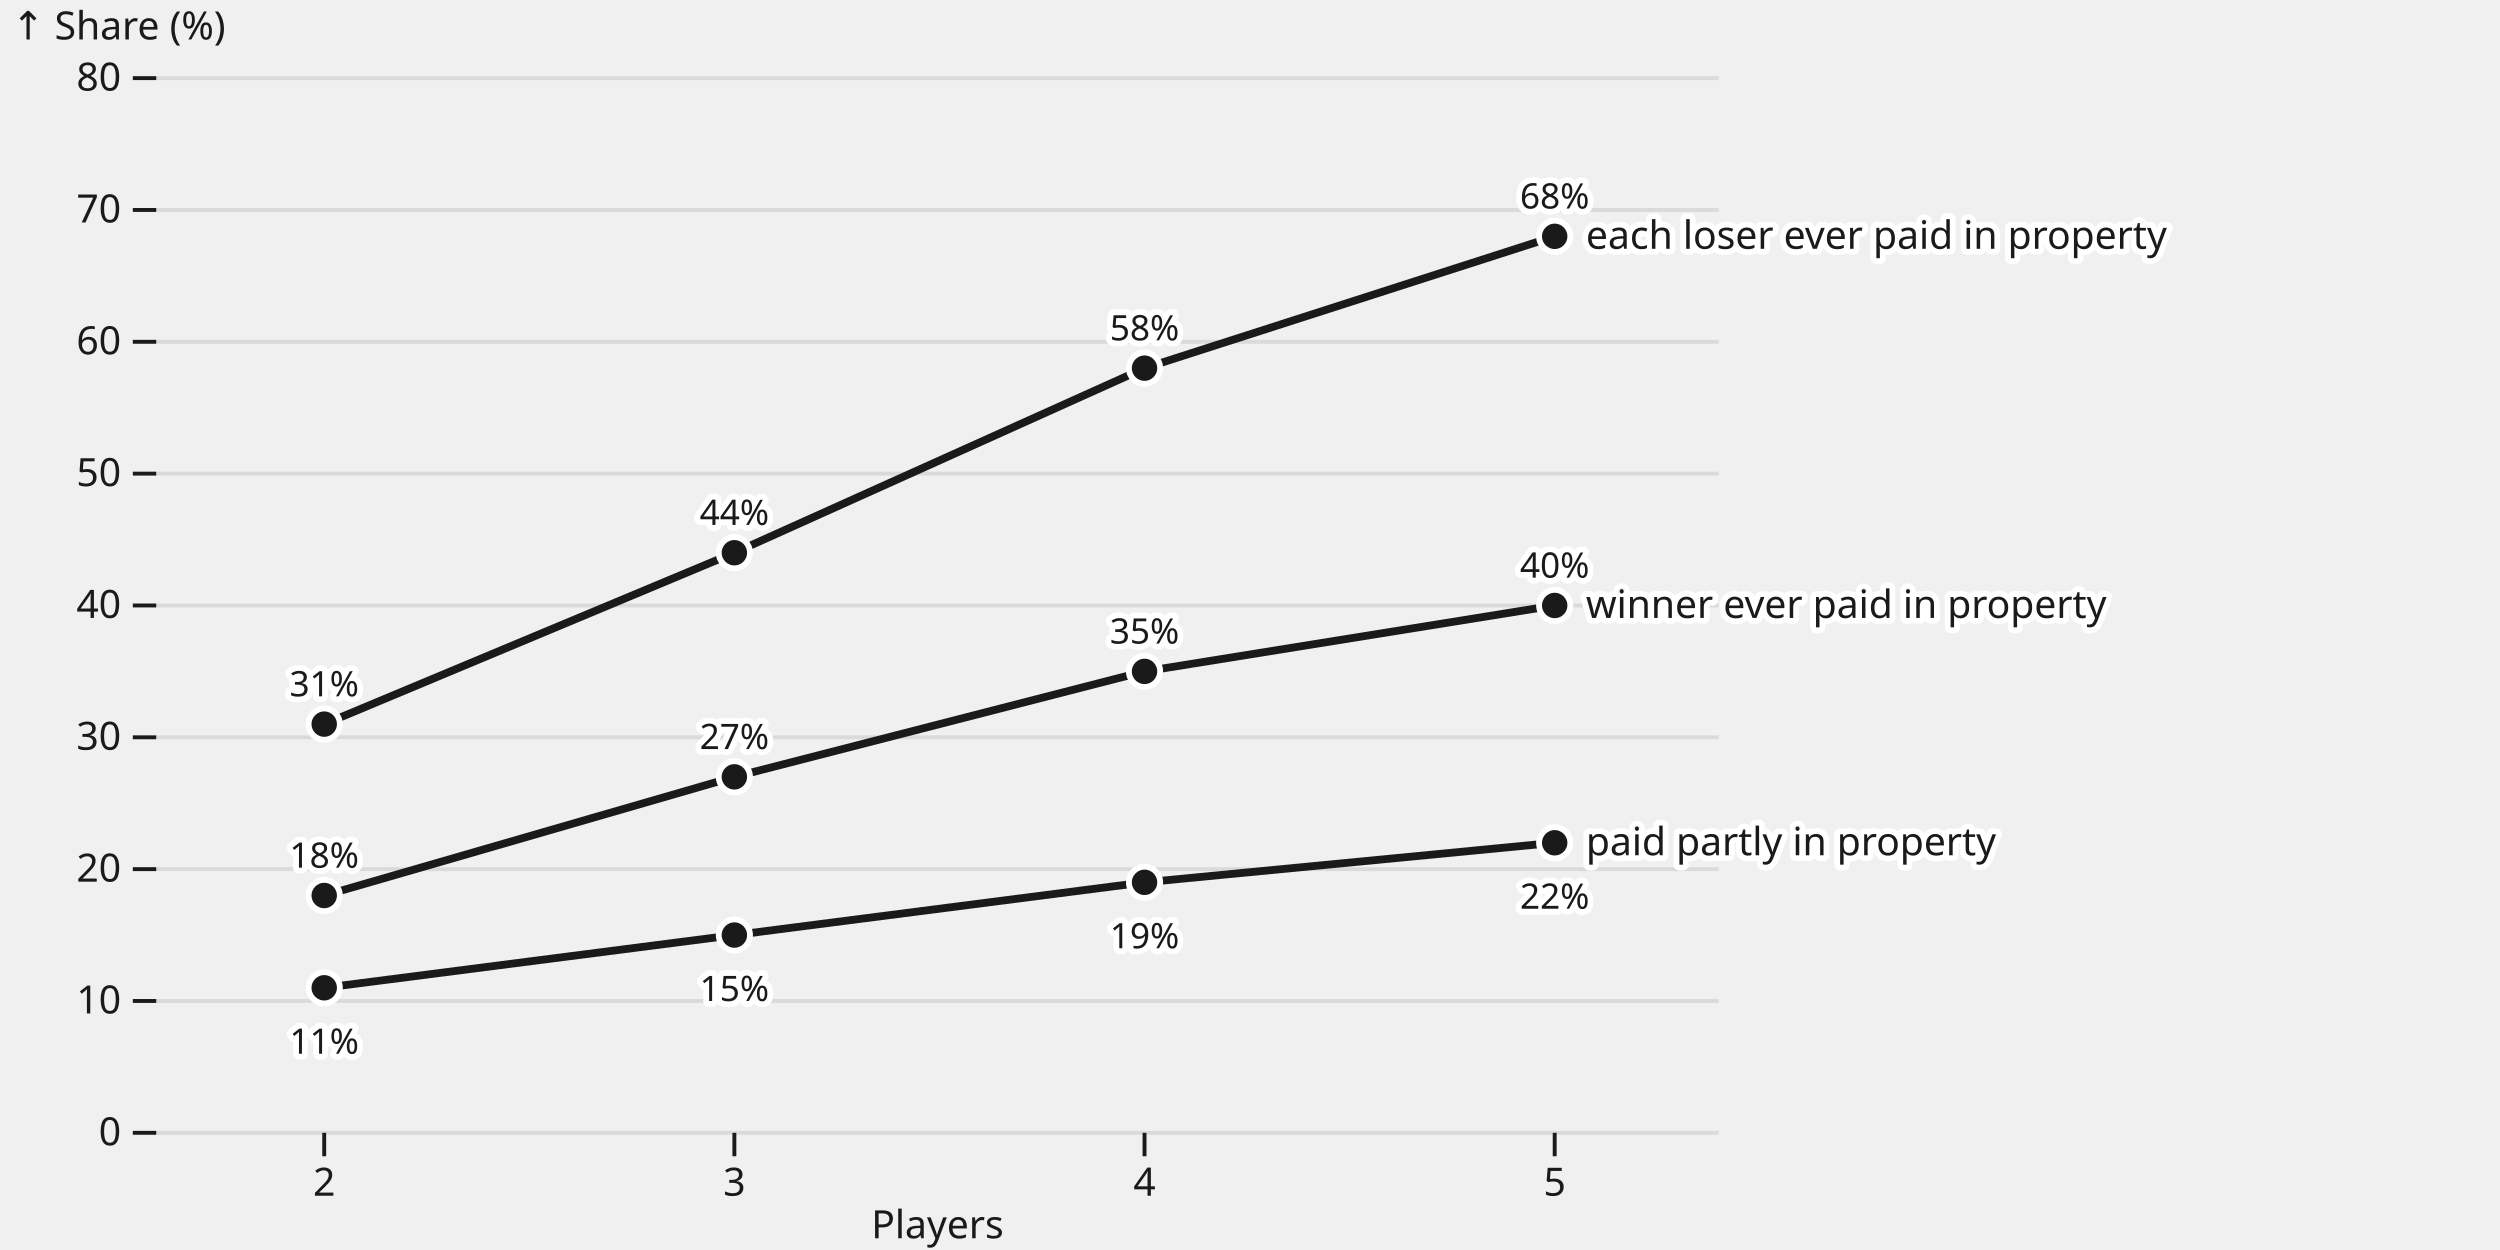
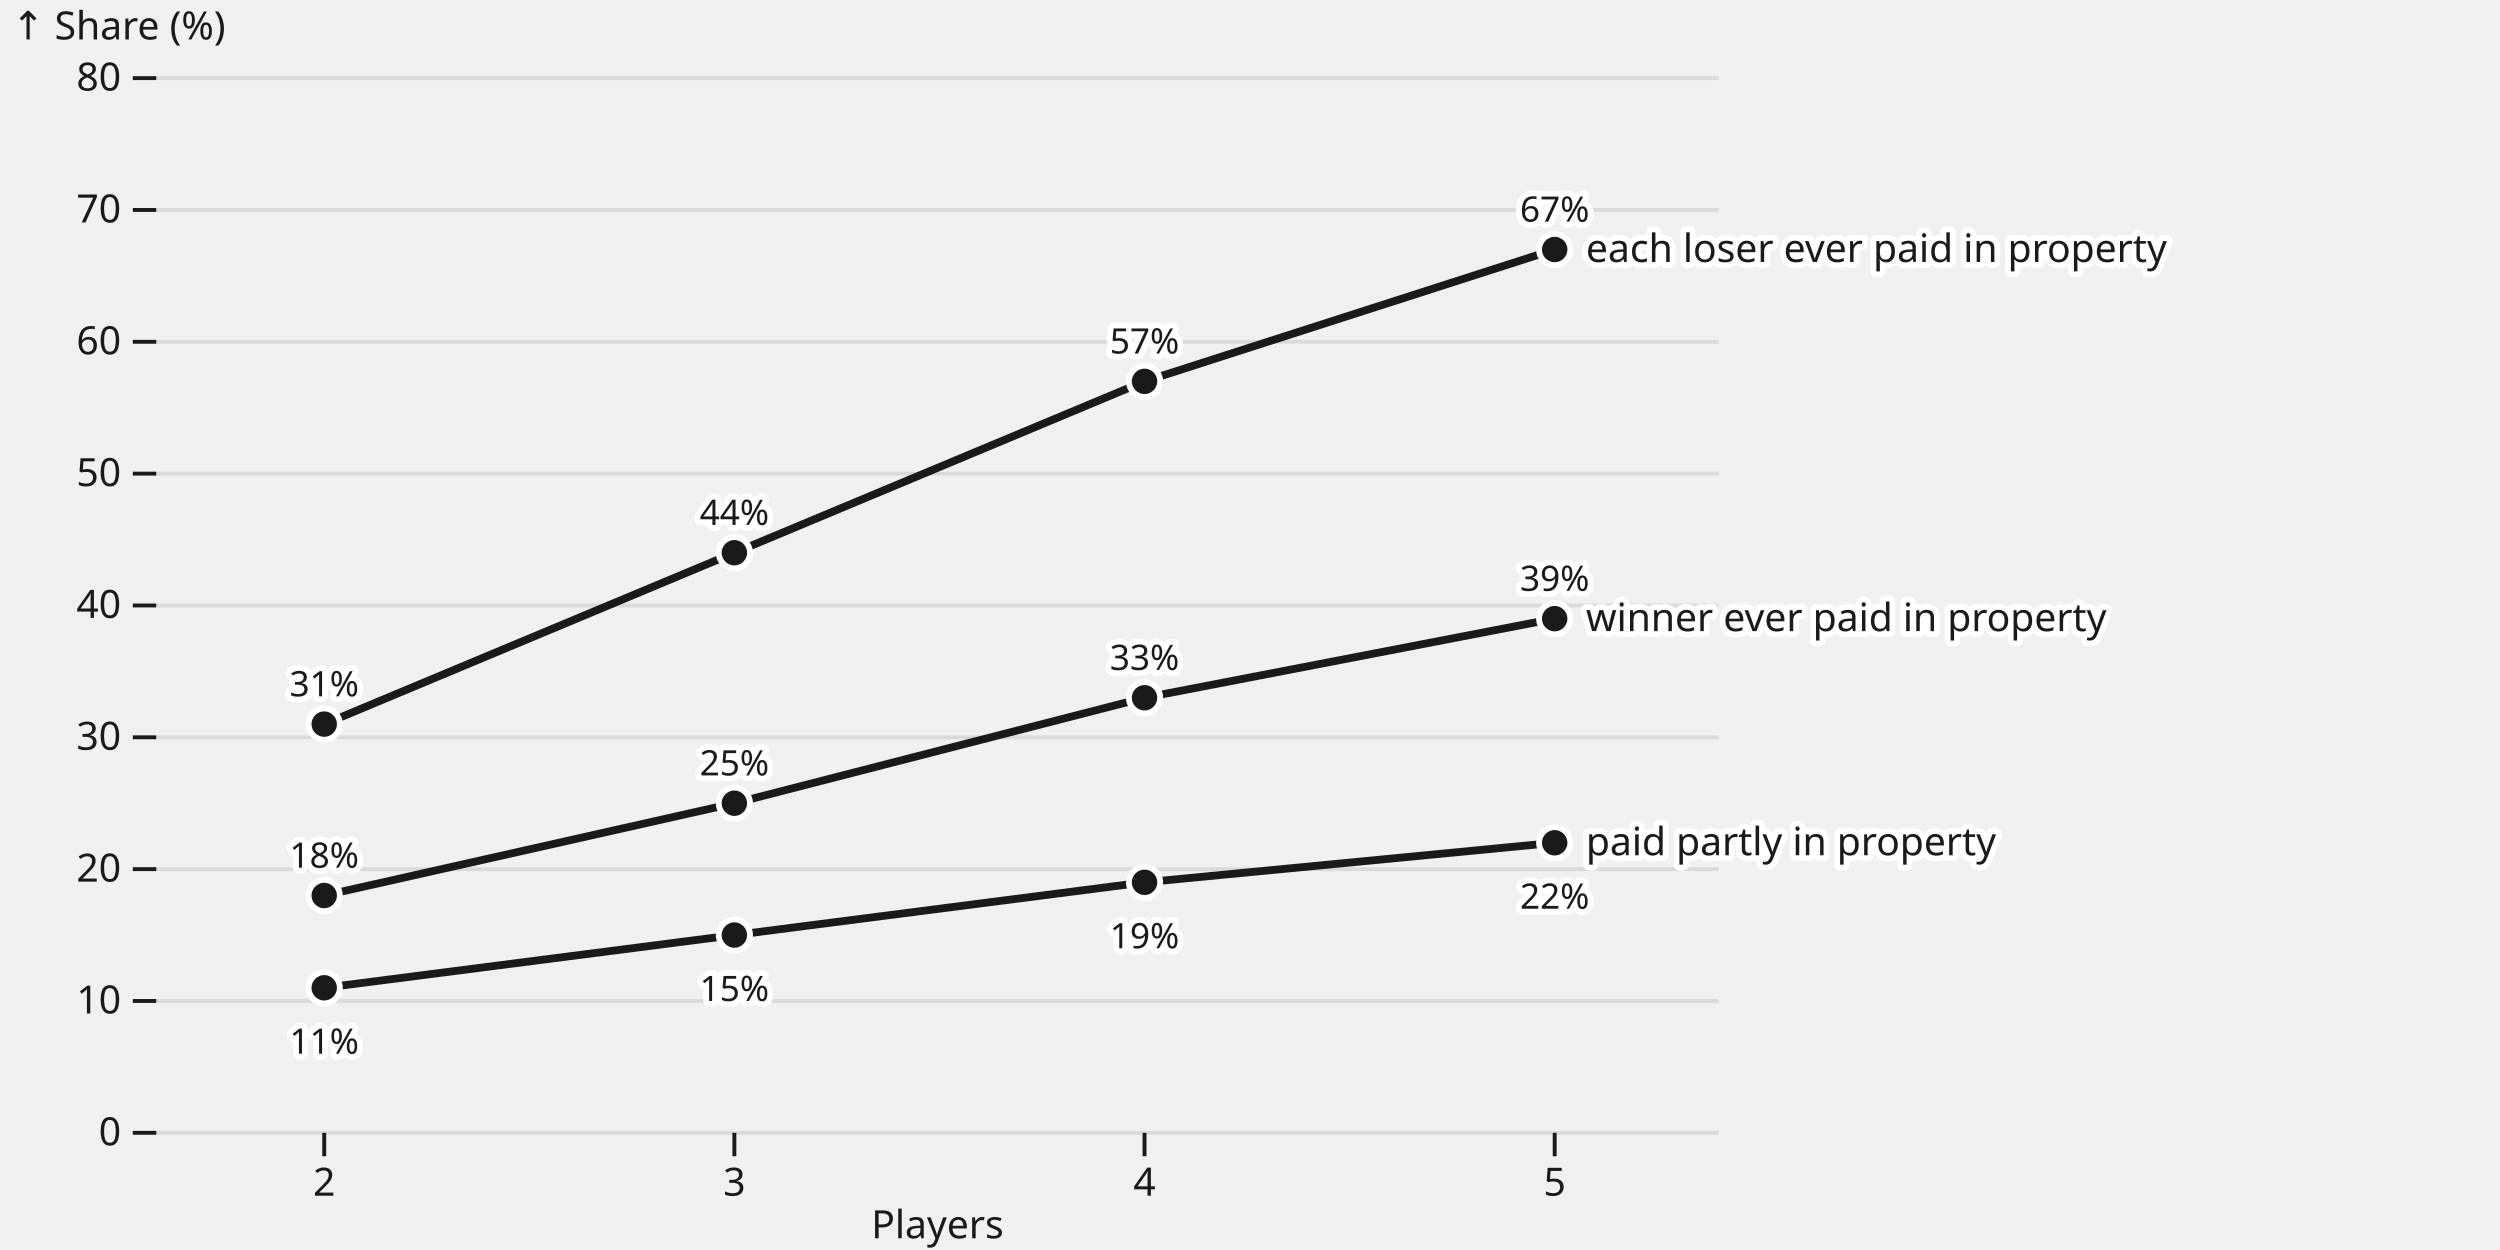
<svg xmlns="http://www.w3.org/2000/svg" class="plot-d6a7b5" fill="currentColor" font-family="system-ui, sans-serif" font-size="10" text-anchor="middle" width="640" height="320" viewBox="0 0 640 320" style="background: rgb(255, 255, 255); color: rgb(26, 26, 26);">
  <style>@media (prefers-color-scheme: dark) { :root { filter: invert(1) hue-rotate(180deg); background: none !important } }</style>
  <style>:where(.plot-d6a7b5) {
  --plot-background: white;
  display: block;
  height: auto;
  height: intrinsic;
  max-width: 100%;
}
:where(.plot-d6a7b5 text),
:where(.plot-d6a7b5 tspan) {
  white-space: pre;
}</style>
  <g aria-label="y-grid" aria-hidden="true" stroke="currentColor" stroke-opacity="0.1">
    <line x1="40" x2="440" y1="290" y2="290" />
    <line x1="40" x2="440" y1="256.25" y2="256.25" />
    <line x1="40" x2="440" y1="222.5" y2="222.5" />
    <line x1="40" x2="440" y1="188.75" y2="188.75" />
    <line x1="40" x2="440" y1="155" y2="155" />
    <line x1="40" x2="440" y1="121.25" y2="121.25" />
    <line x1="40" x2="440" y1="87.5" y2="87.5" />
    <line x1="40" x2="440" y1="53.75" y2="53.75" />
    <line x1="40" x2="440" y1="20" y2="20" />
  </g>
  <g aria-label="y-axis tick" aria-hidden="true" fill="none" stroke="currentColor">
    <path transform="translate(40,290)" d="M0,0L-6,0" />
    <path transform="translate(40,256.25)" d="M0,0L-6,0" />
    <path transform="translate(40,222.5)" d="M0,0L-6,0" />
    <path transform="translate(40,188.75)" d="M0,0L-6,0" />
    <path transform="translate(40,155)" d="M0,0L-6,0" />
    <path transform="translate(40,121.25)" d="M0,0L-6,0" />
    <path transform="translate(40,87.5)" d="M0,0L-6,0" />
    <path transform="translate(40,53.75)" d="M0,0L-6,0" />
    <path transform="translate(40,20)" d="M0,0L-6,0" />
  </g>
  <g aria-label="y-axis tick label" text-anchor="end" font-variant="tabular-nums" transform="translate(-9,0)">
    <text y="0.32em" transform="translate(40,290)">0</text>
    <text y="0.32em" transform="translate(40,256.25)">10</text>
    <text y="0.32em" transform="translate(40,222.5)">20</text>
    <text y="0.32em" transform="translate(40,188.75)">30</text>
    <text y="0.32em" transform="translate(40,155)">40</text>
    <text y="0.32em" transform="translate(40,121.25)">50</text>
    <text y="0.32em" transform="translate(40,87.5)">60</text>
    <text y="0.32em" transform="translate(40,53.75)">70</text>
    <text y="0.32em" transform="translate(40,20)">80</text>
  </g>
  <g aria-label="y-axis label" text-anchor="start" transform="translate(-37,-17)">
    <text y="0.71em" transform="translate(40,20)">↑ Share (%)</text>
  </g>
  <g aria-label="x-axis tick" aria-hidden="true" fill="none" stroke="currentColor">
    <path transform="translate(83,290)" d="M0,0L0,6" />
    <path transform="translate(188,290)" d="M0,0L0,6" />
    <path transform="translate(293,290)" d="M0,0L0,6" />
    <path transform="translate(398,290)" d="M0,0L0,6" />
  </g>
  <g aria-label="x-axis tick label" transform="translate(0,9)">
    <text y="0.71em" transform="translate(83,290)">2</text>
    <text y="0.71em" transform="translate(188,290)">3</text>
    <text y="0.71em" transform="translate(293,290)">4</text>
    <text y="0.71em" transform="translate(398,290)">5</text>
  </g>
  <g aria-label="x-axis label" transform="translate(0,27)">
    <text transform="translate(240,290)">Players</text>
  </g>
  <g aria-label="line" fill="none" stroke="#1a1a1a" stroke-width="2" stroke-linejoin="round" stroke-linecap="round">
    <path d="M83,252.875L188,239.375L293,225.875L398,215.75" />
-     <path d="M83,229.25L188,198.875L293,171.875L398,155" />
-     <path d="M83,185.375L188,141.5L293,94.25L398,60.5" />
+     <path d="M83,229.25L188,205.625L293,178.625L398,158.375" />
+     <path d="M83,185.375L188,141.5L293,97.625L398,63.875" />
  </g>
  <g aria-label="dot" fill="#1a1a1a" stroke="#ffffff" stroke-width="1.5">
    <circle cx="83" cy="252.875" r="4" />
    <circle cx="188" cy="239.375" r="4" />
    <circle cx="293" cy="225.875" r="4" />
    <circle cx="398" cy="215.75" r="4" />
    <circle cx="83" cy="229.25" r="4" />
-     <circle cx="188" cy="198.875" r="4" />
-     <circle cx="293" cy="171.875" r="4" />
-     <circle cx="398" cy="155" r="4" />
+     <circle cx="188" cy="205.625" r="4" />
+     <circle cx="293" cy="178.625" r="4" />
+     <circle cx="398" cy="158.375" r="4" />
    <circle cx="83" cy="185.375" r="4" />
    <circle cx="188" cy="141.5" r="4" />
-     <circle cx="293" cy="94.25" r="4" />
-     <circle cx="398" cy="60.5" r="4" />
+     <circle cx="293" cy="97.625" r="4" />
+     <circle cx="398" cy="63.875" r="4" />
  </g>
  <g aria-label="text" stroke="#ffffff" stroke-width="3" stroke-linejoin="round" paint-order="stroke" font-size="9" transform="translate(0,-10)">
    <text y="0.32em" transform="translate(83,229.25)">18%</text>
-     <text y="0.32em" transform="translate(188,198.875)">27%</text>
-     <text y="0.32em" transform="translate(293,171.875)">35%</text>
-     <text y="0.32em" transform="translate(398,155)">40%</text>
+     <text y="0.32em" transform="translate(188,205.625)">25%</text>
+     <text y="0.32em" transform="translate(293,178.625)">33%</text>
+     <text y="0.32em" transform="translate(398,158.375)">39%</text>
    <text y="0.32em" transform="translate(83,185.375)">31%</text>
    <text y="0.32em" transform="translate(188,141.5)">44%</text>
-     <text y="0.32em" transform="translate(293,94.25)">58%</text>
-     <text y="0.32em" transform="translate(398,60.5)">68%</text>
+     <text y="0.32em" transform="translate(293,97.625)">57%</text>
+     <text y="0.32em" transform="translate(398,63.875)">67%</text>
  </g>
  <g aria-label="text" stroke="#ffffff" stroke-width="3" stroke-linejoin="round" paint-order="stroke" font-size="9" transform="translate(0,14)">
    <text y="0.32em" transform="translate(83,252.875)">11%</text>
    <text y="0.32em" transform="translate(188,239.375)">15%</text>
    <text y="0.32em" transform="translate(293,225.875)">19%</text>
    <text y="0.32em" transform="translate(398,215.75)">22%</text>
  </g>
  <g aria-label="text" stroke="#ffffff" stroke-width="3" stroke-linejoin="round" paint-order="stroke" text-anchor="start" transform="translate(8,0)">
    <text y="0.32em" transform="translate(398,215.75)">paid partly in property</text>
-     <text y="0.32em" transform="translate(398,155)">winner ever paid in property</text>
-     <text y="0.32em" transform="translate(398,60.5)">each loser ever paid in property</text>
+     <text y="0.32em" transform="translate(398,158.375)">winner ever paid in property</text>
+     <text y="0.32em" transform="translate(398,63.875)">each loser ever paid in property</text>
  </g>
</svg>
